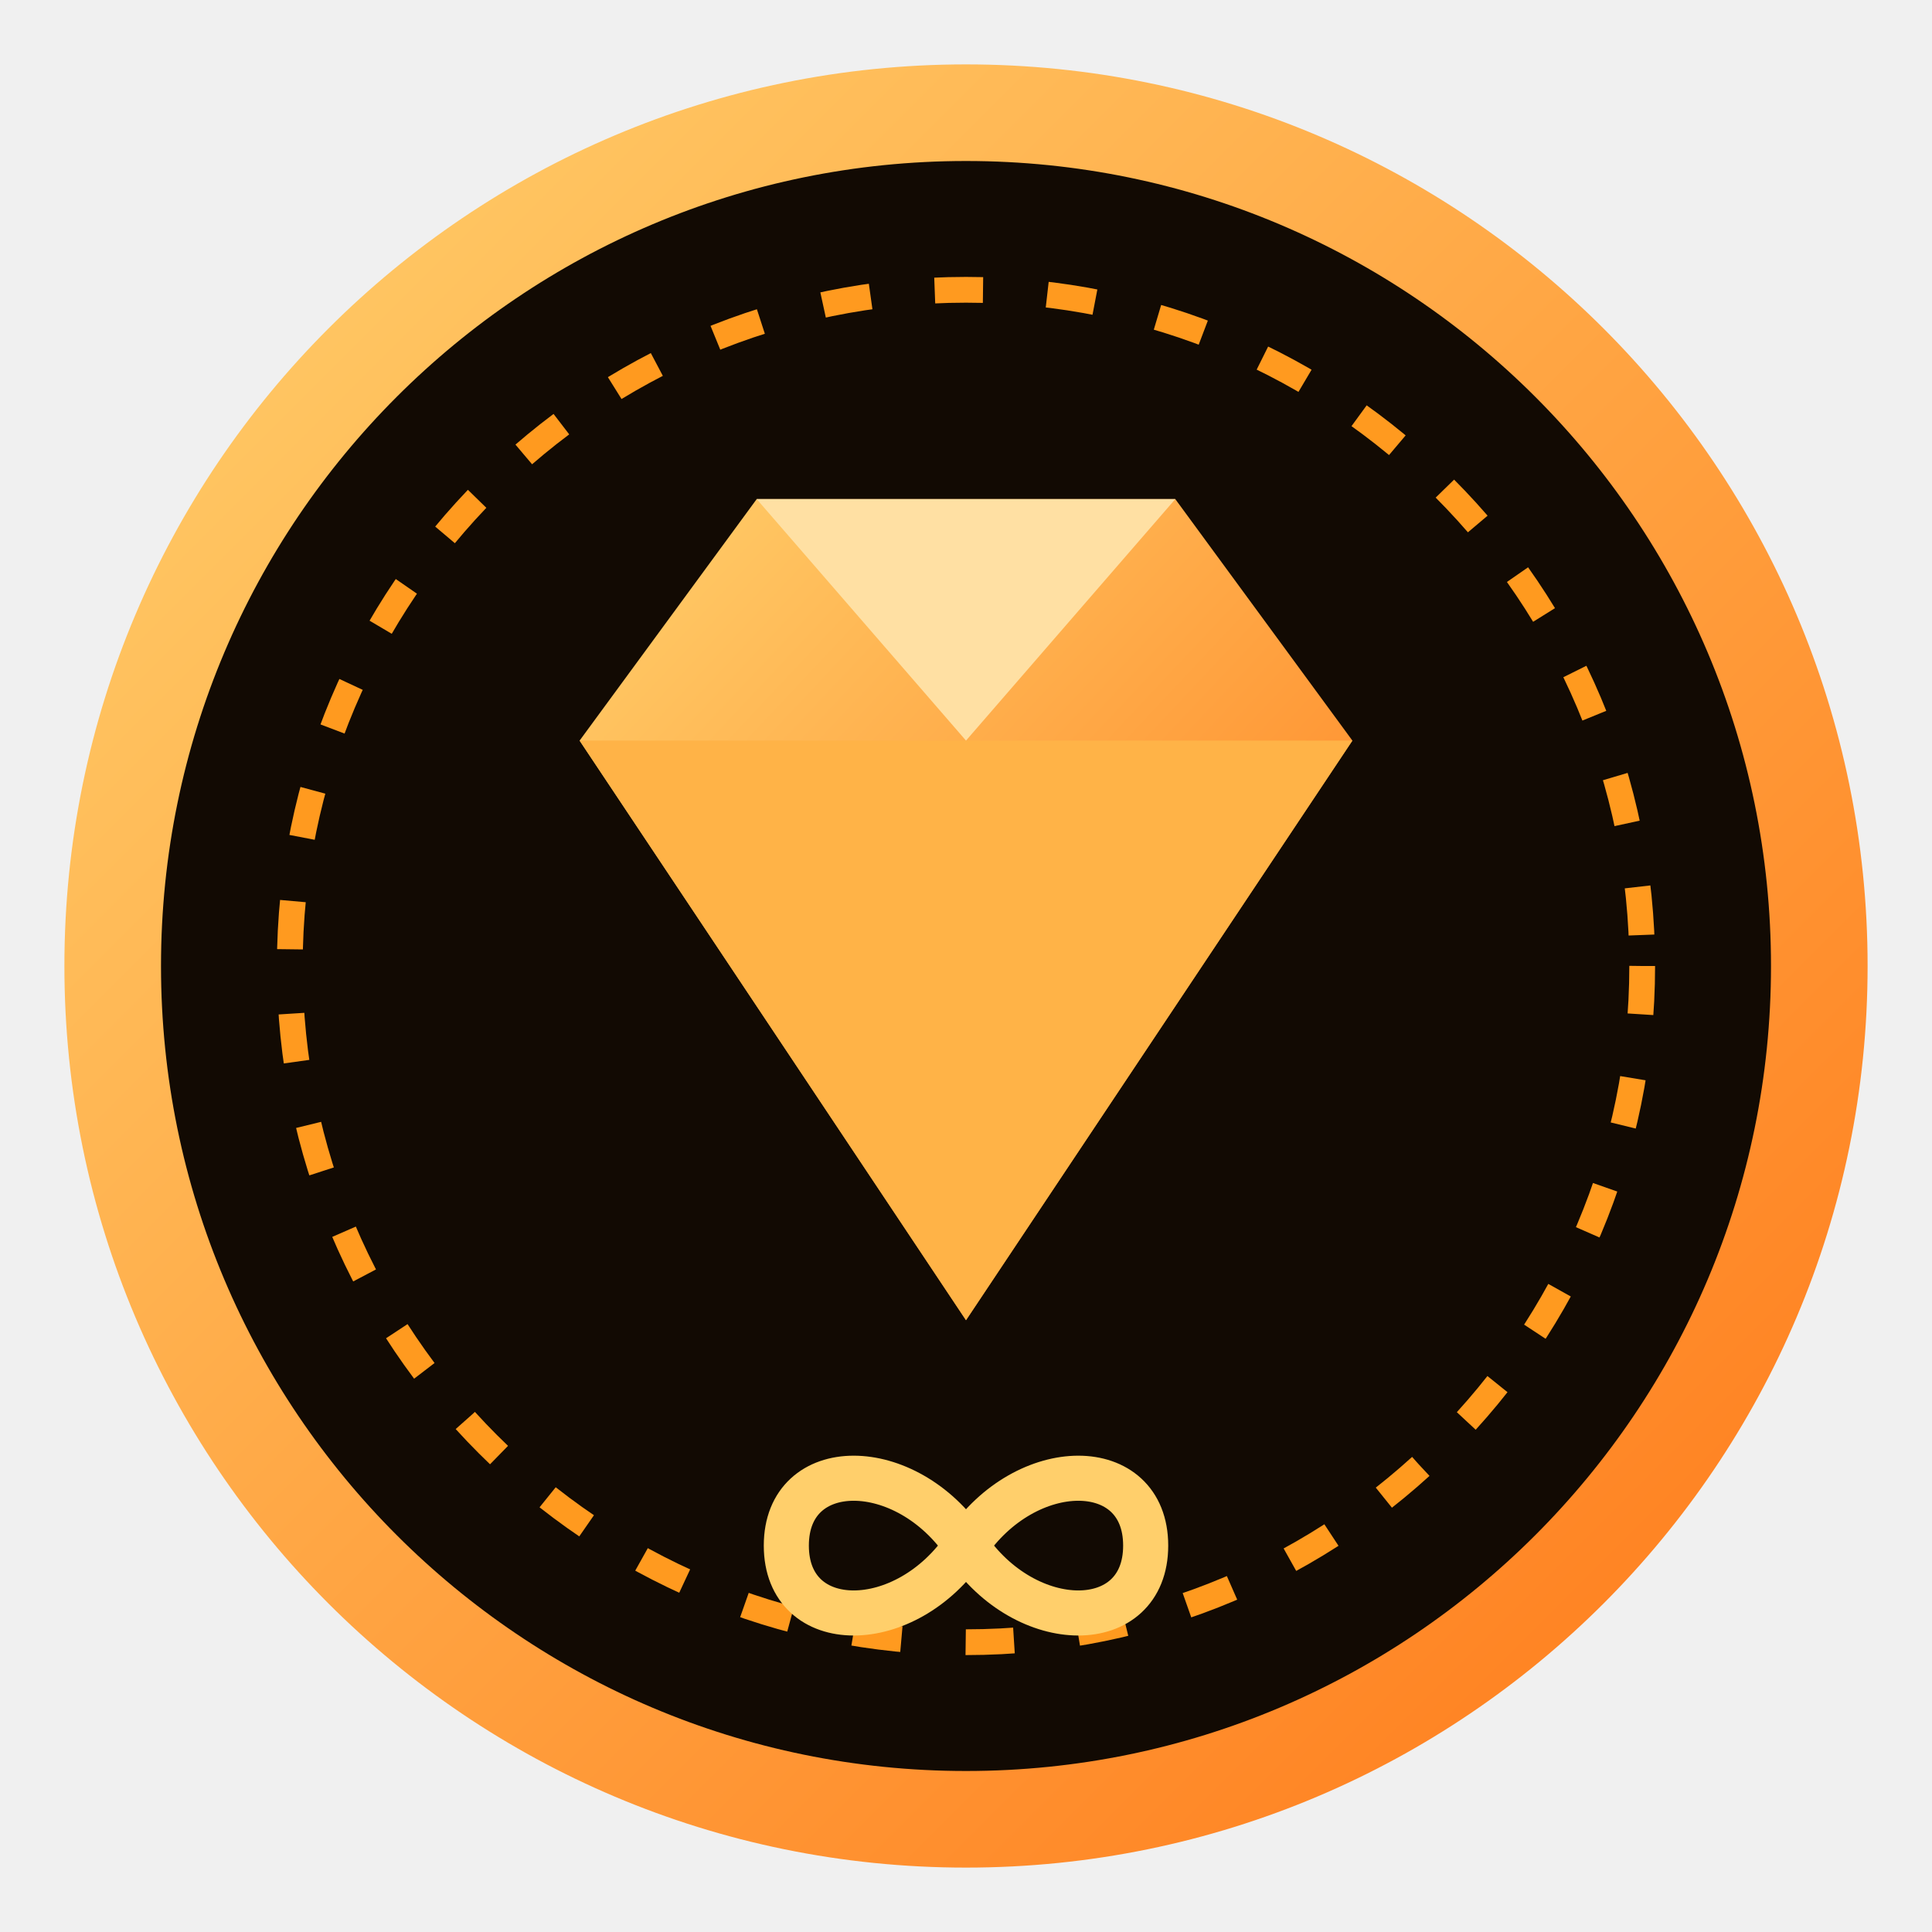
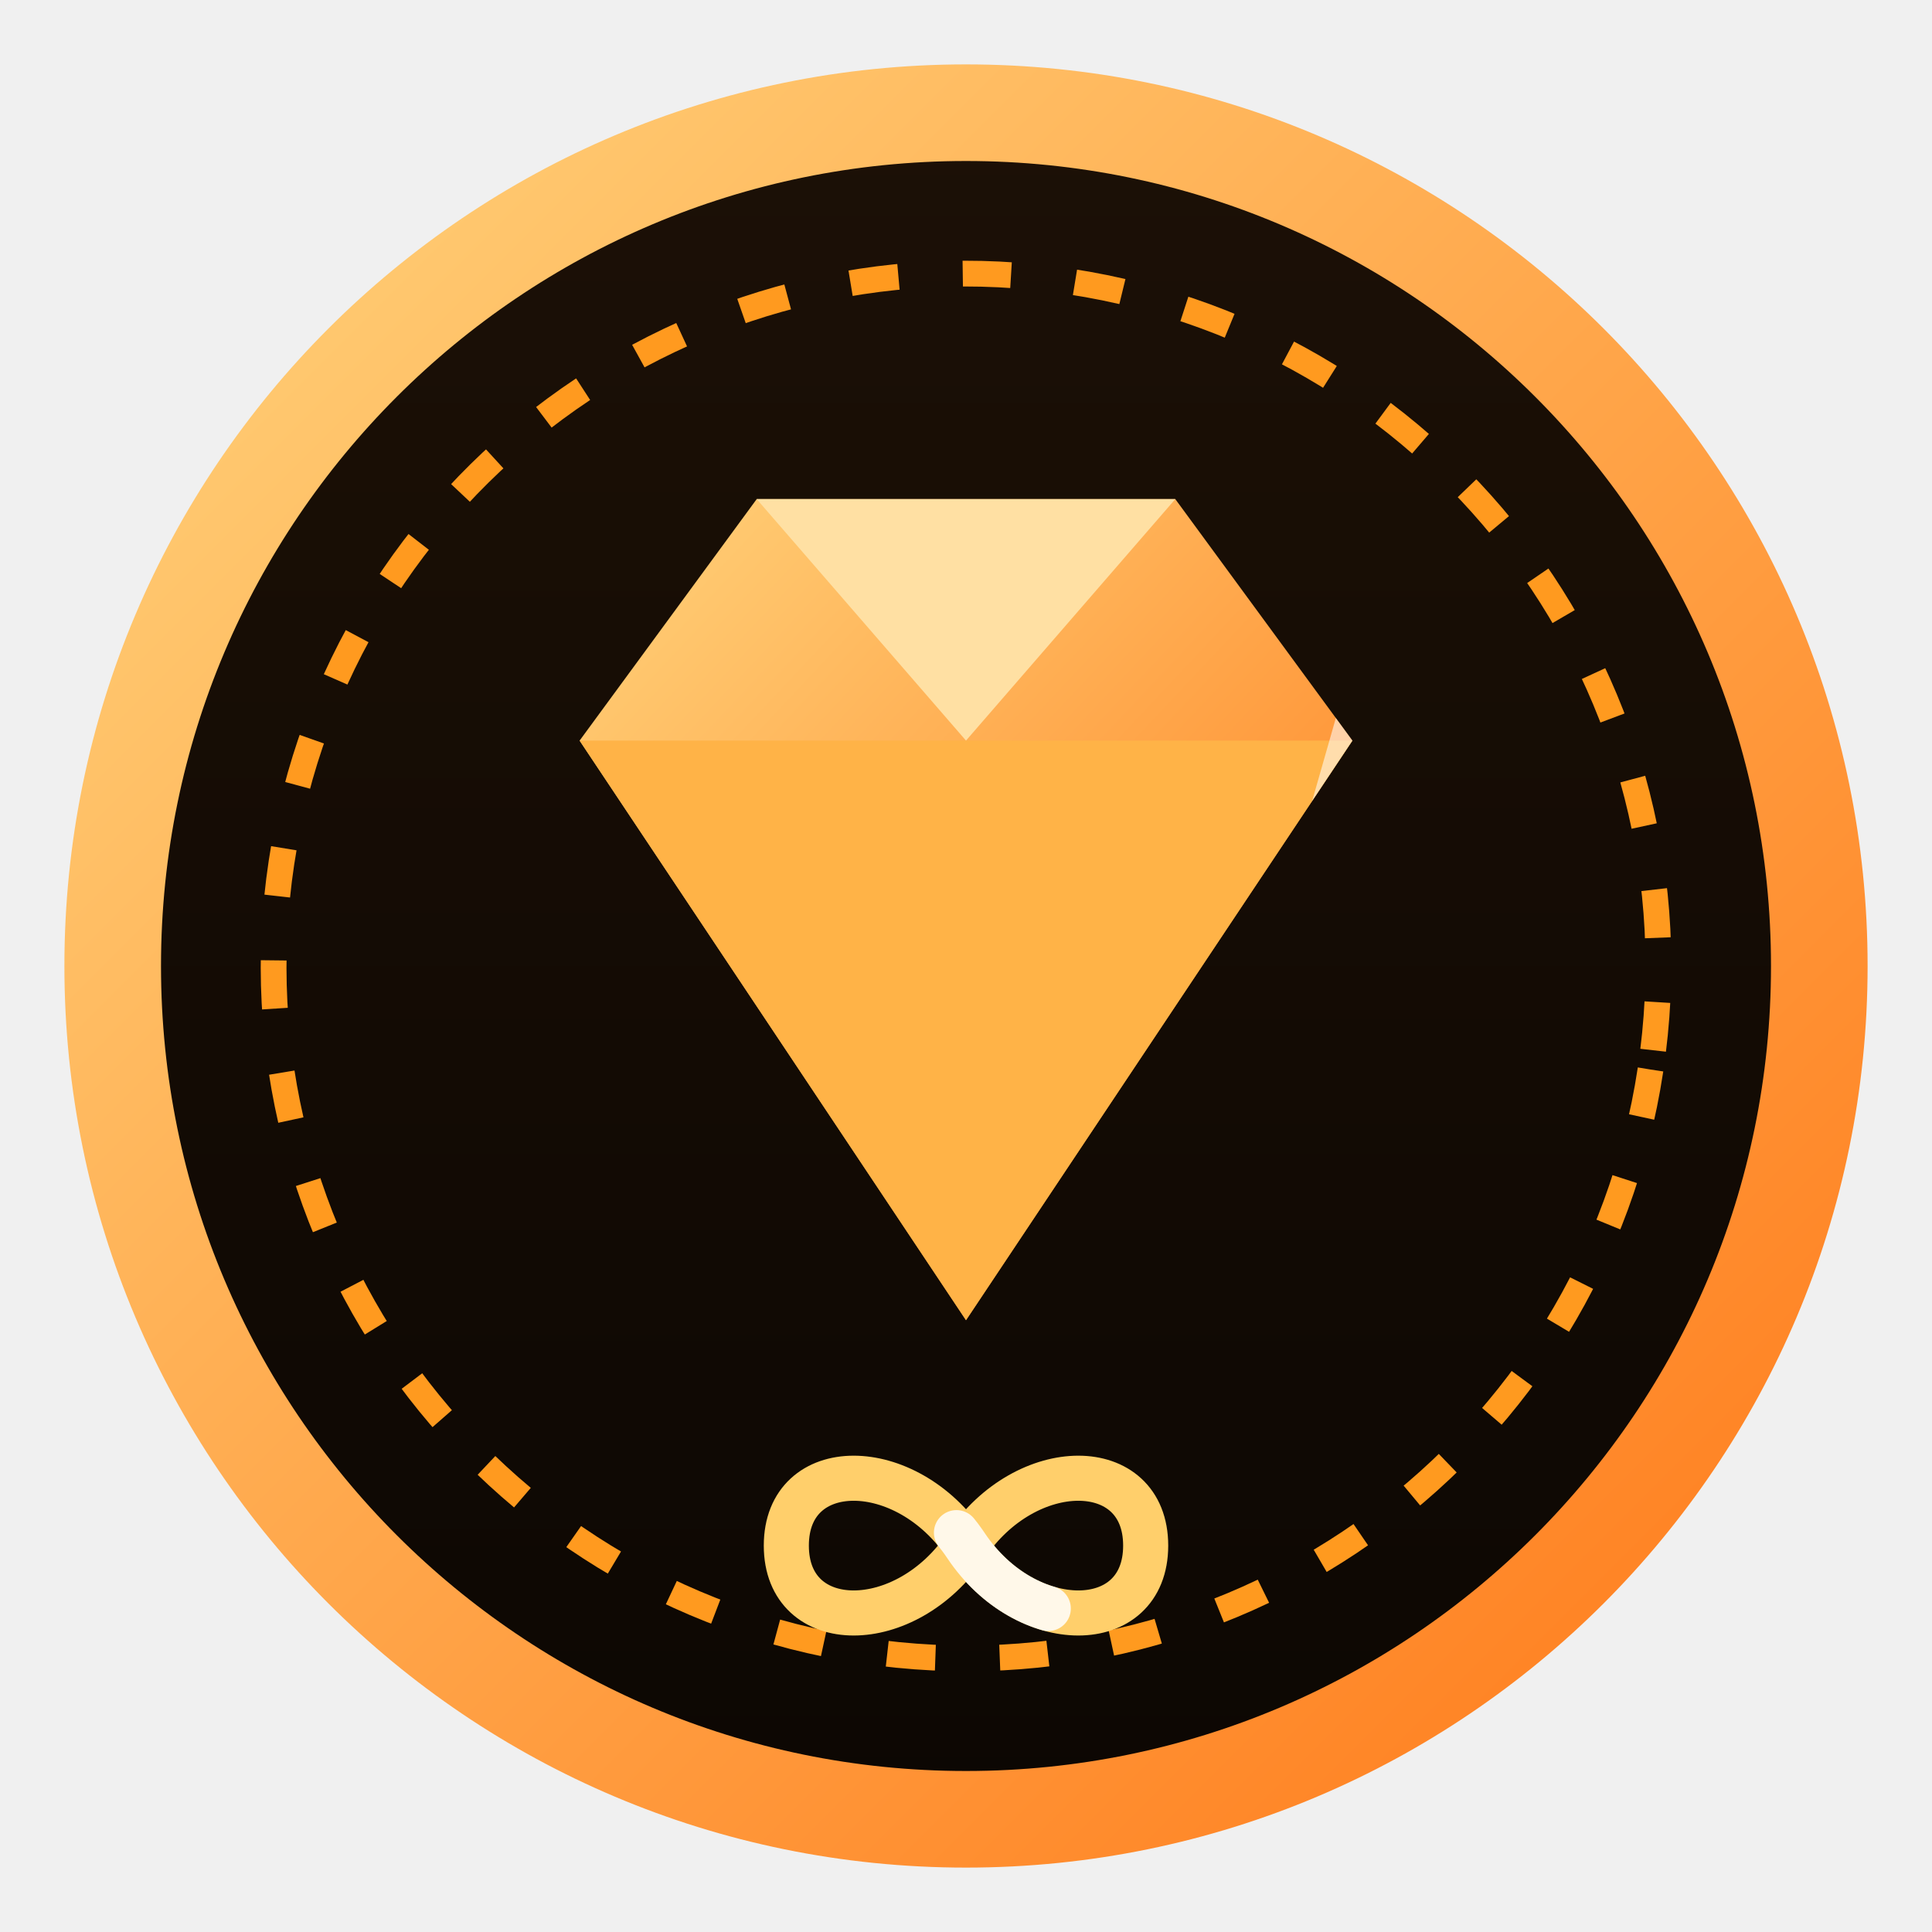
<svg xmlns="http://www.w3.org/2000/svg" viewBox="0 0 120 120" width="120" height="120">
  <defs>
    <linearGradient id="g" x1="0" x2="1" y1="0" y2="1">
      <stop offset="0" stop-color="#FFD36A" />
      <stop offset=".55" stop-color="#F9A825" />
      <stop offset="1" stop-color="#D9831A" />
    </linearGradient>
    <linearGradient id="amber" x1="0" x2="1" y1="0" y2="1">
-       <stop offset="0" stop-color="#ffcf6b" />
+       <stop offset="0" stop-color="#ffd27a" />
      <stop offset="1" stop-color="#ff7a1a" />
    </linearGradient>
+     <linearGradient id="amberDeep" x1="0" x2="0" y1="0" y2="1">
+       <stop offset="0" stop-color="#1c1006" />
+       <stop offset="1" stop-color="#0c0703" />
+     </linearGradient>
    <linearGradient id="royal" x1="0" x2="0" y1="0" y2="1">
-       <stop offset="0" stop-color="#f4ecff" />
-       <stop offset="1" stop-color="#b78cff" />
+       <stop offset="0" stop-color="#f7f1ff" />
+       <stop offset="1" stop-color="#a77bff" />
    </linearGradient>
    <linearGradient id="green" x1="0" x2="0" y1="0" y2="1">
-       <stop offset="0" stop-color="#5fe39a" />
-       <stop offset="1" stop-color="#1f9d5a" />
+       <stop offset="0" stop-color="#6cf0a6" />
+       <stop offset="1" stop-color="#1c9a56" />
    </linearGradient>
+     <linearGradient id="tile" x1="0" x2="0" y1="0" y2="1">
+       <stop offset="0" stop-color="#121a15" />
+       <stop offset="1" stop-color="#080b09" />
+     </linearGradient>
+     <linearGradient id="tileV" x1="0" x2="0" y1="0" y2="1">
+       <stop offset="0" stop-color="#160f24" />
+       <stop offset="1" stop-color="#09060f" />
+     </linearGradient>
+     <linearGradient id="flame" x1="0" x2="0" y1="0" y2="1">
+       <stop offset="0" stop-color="#fff3c4" />
+       <stop offset=".5" stop-color="#ffb52e" />
+       <stop offset="1" stop-color="#ff5a1a" />
+     </linearGradient>
+     <clipPath id="dia">
+       <polygon points="36,46 47,31 73,31 84,46 60,82" />
+     </clipPath>
  </defs>
-   <circle cx="60" cy="60" r="53" fill="#120a03" stroke="url(#amber)" stroke-width="6" />
-   <circle cx="60" cy="60" r="42" fill="none" stroke="#ff9a1f" stroke-width="1.6" stroke-dasharray="3 4" />
+   <circle cx="60" cy="60" r="53" fill="url(#amberDeep)" stroke="url(#amber)" stroke-width="6" />
+   <circle cx="60" cy="60" r="43" fill="none" stroke="#ff9a1f" stroke-width="1.6" stroke-dasharray="3 4" transform="rotate(8.6 60 60)" />
  <polygon points="36,46 47,31 73,31 84,46 60,82" fill="url(#amber)" />
  <polygon points="36,46 84,46 60,82" fill="#ffb347" />
  <polygon points="47,31 60,46 73,31" fill="#ffe0a3" />
+   <g clip-path="url(#dia)">
+     <polygon points="90,20 100,20 80,90 70,90" fill="#ffffff" opacity=".55" />
+   </g>
  <path d="M60 96 c-3.72 -5.58 -11.16 -5.58 -11.16 0 c0 5.58 7.44 5.58 11.16 0 c3.72 -5.58 11.16 -5.58 11.16 0 c0 5.58 -7.44 5.58 -11.16 0 z" fill="none" stroke="#ffcf6b" stroke-width="2.8" />
+   <path d="M60 96 c-3.72 -5.58 -11.16 -5.58 -11.16 0 c0 5.58 7.44 5.58 11.16 0 c3.72 -5.58 11.16 -5.58 11.16 0 c0 5.58 -7.44 5.58 -11.16 0 z" fill="none" stroke="#ffffff" stroke-width="2.8" stroke-linecap="round" stroke-dasharray="7 53" stroke-dashoffset="-54" opacity=".85" />
</svg>
